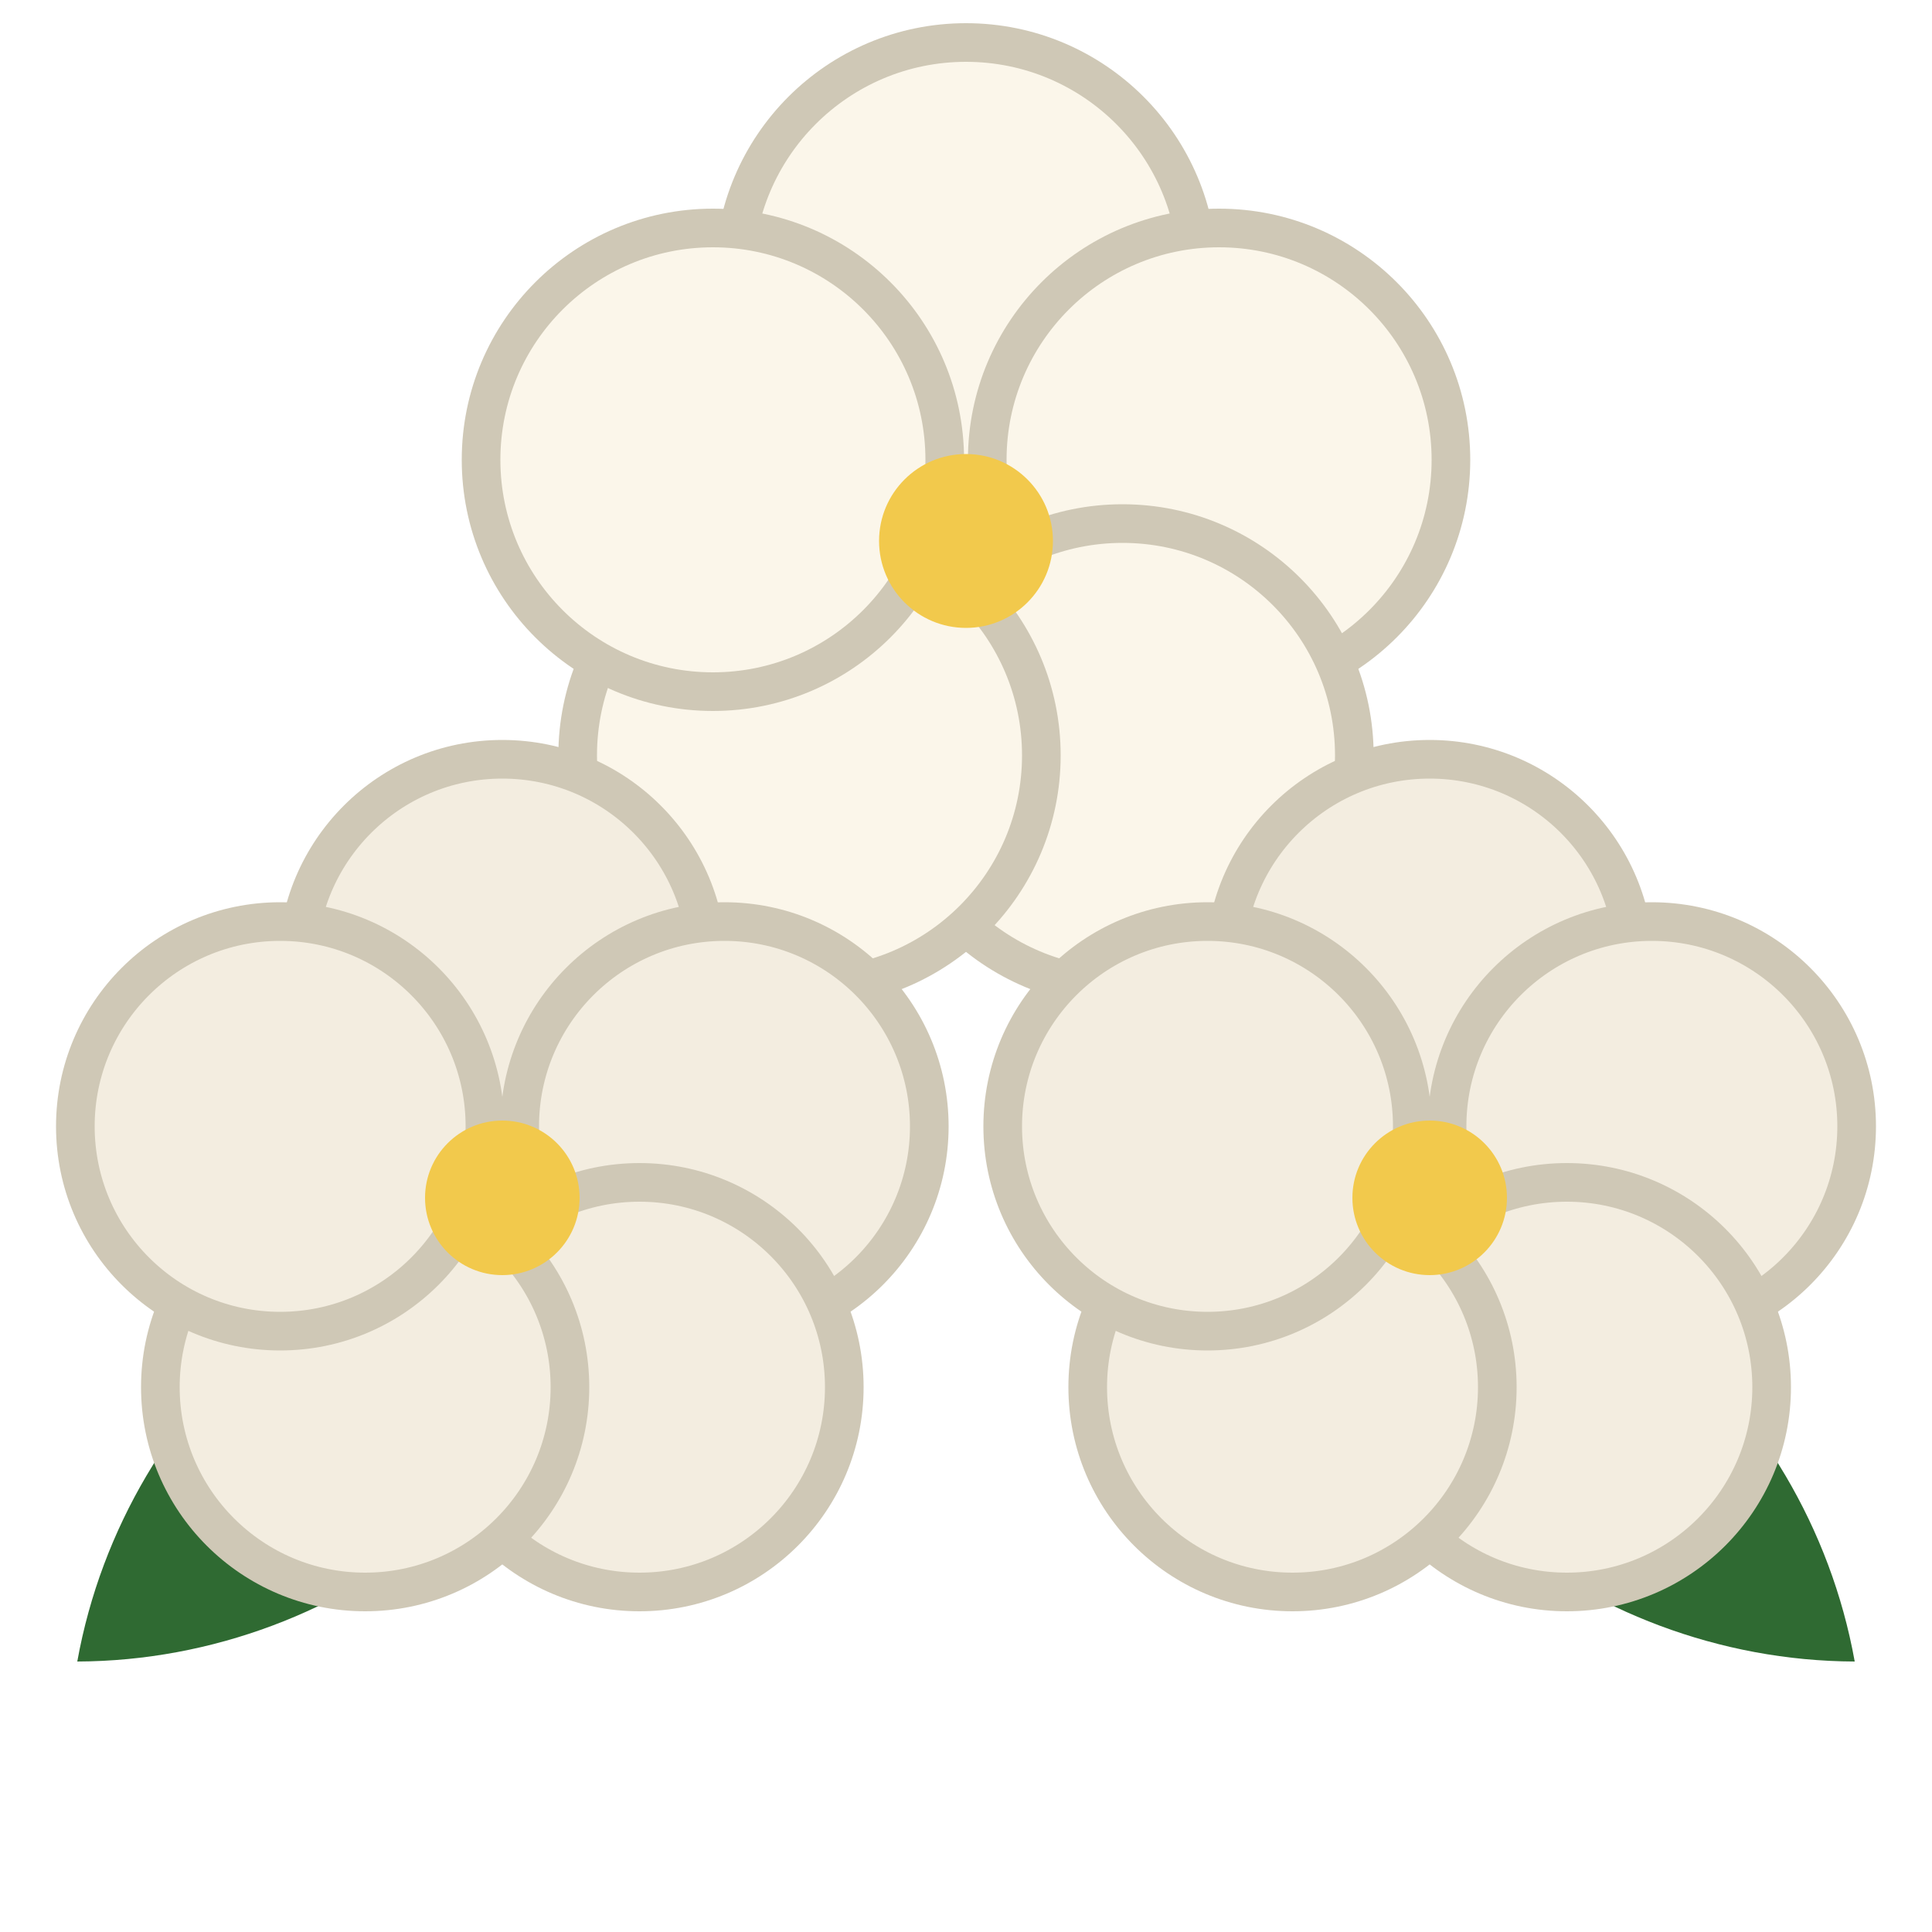
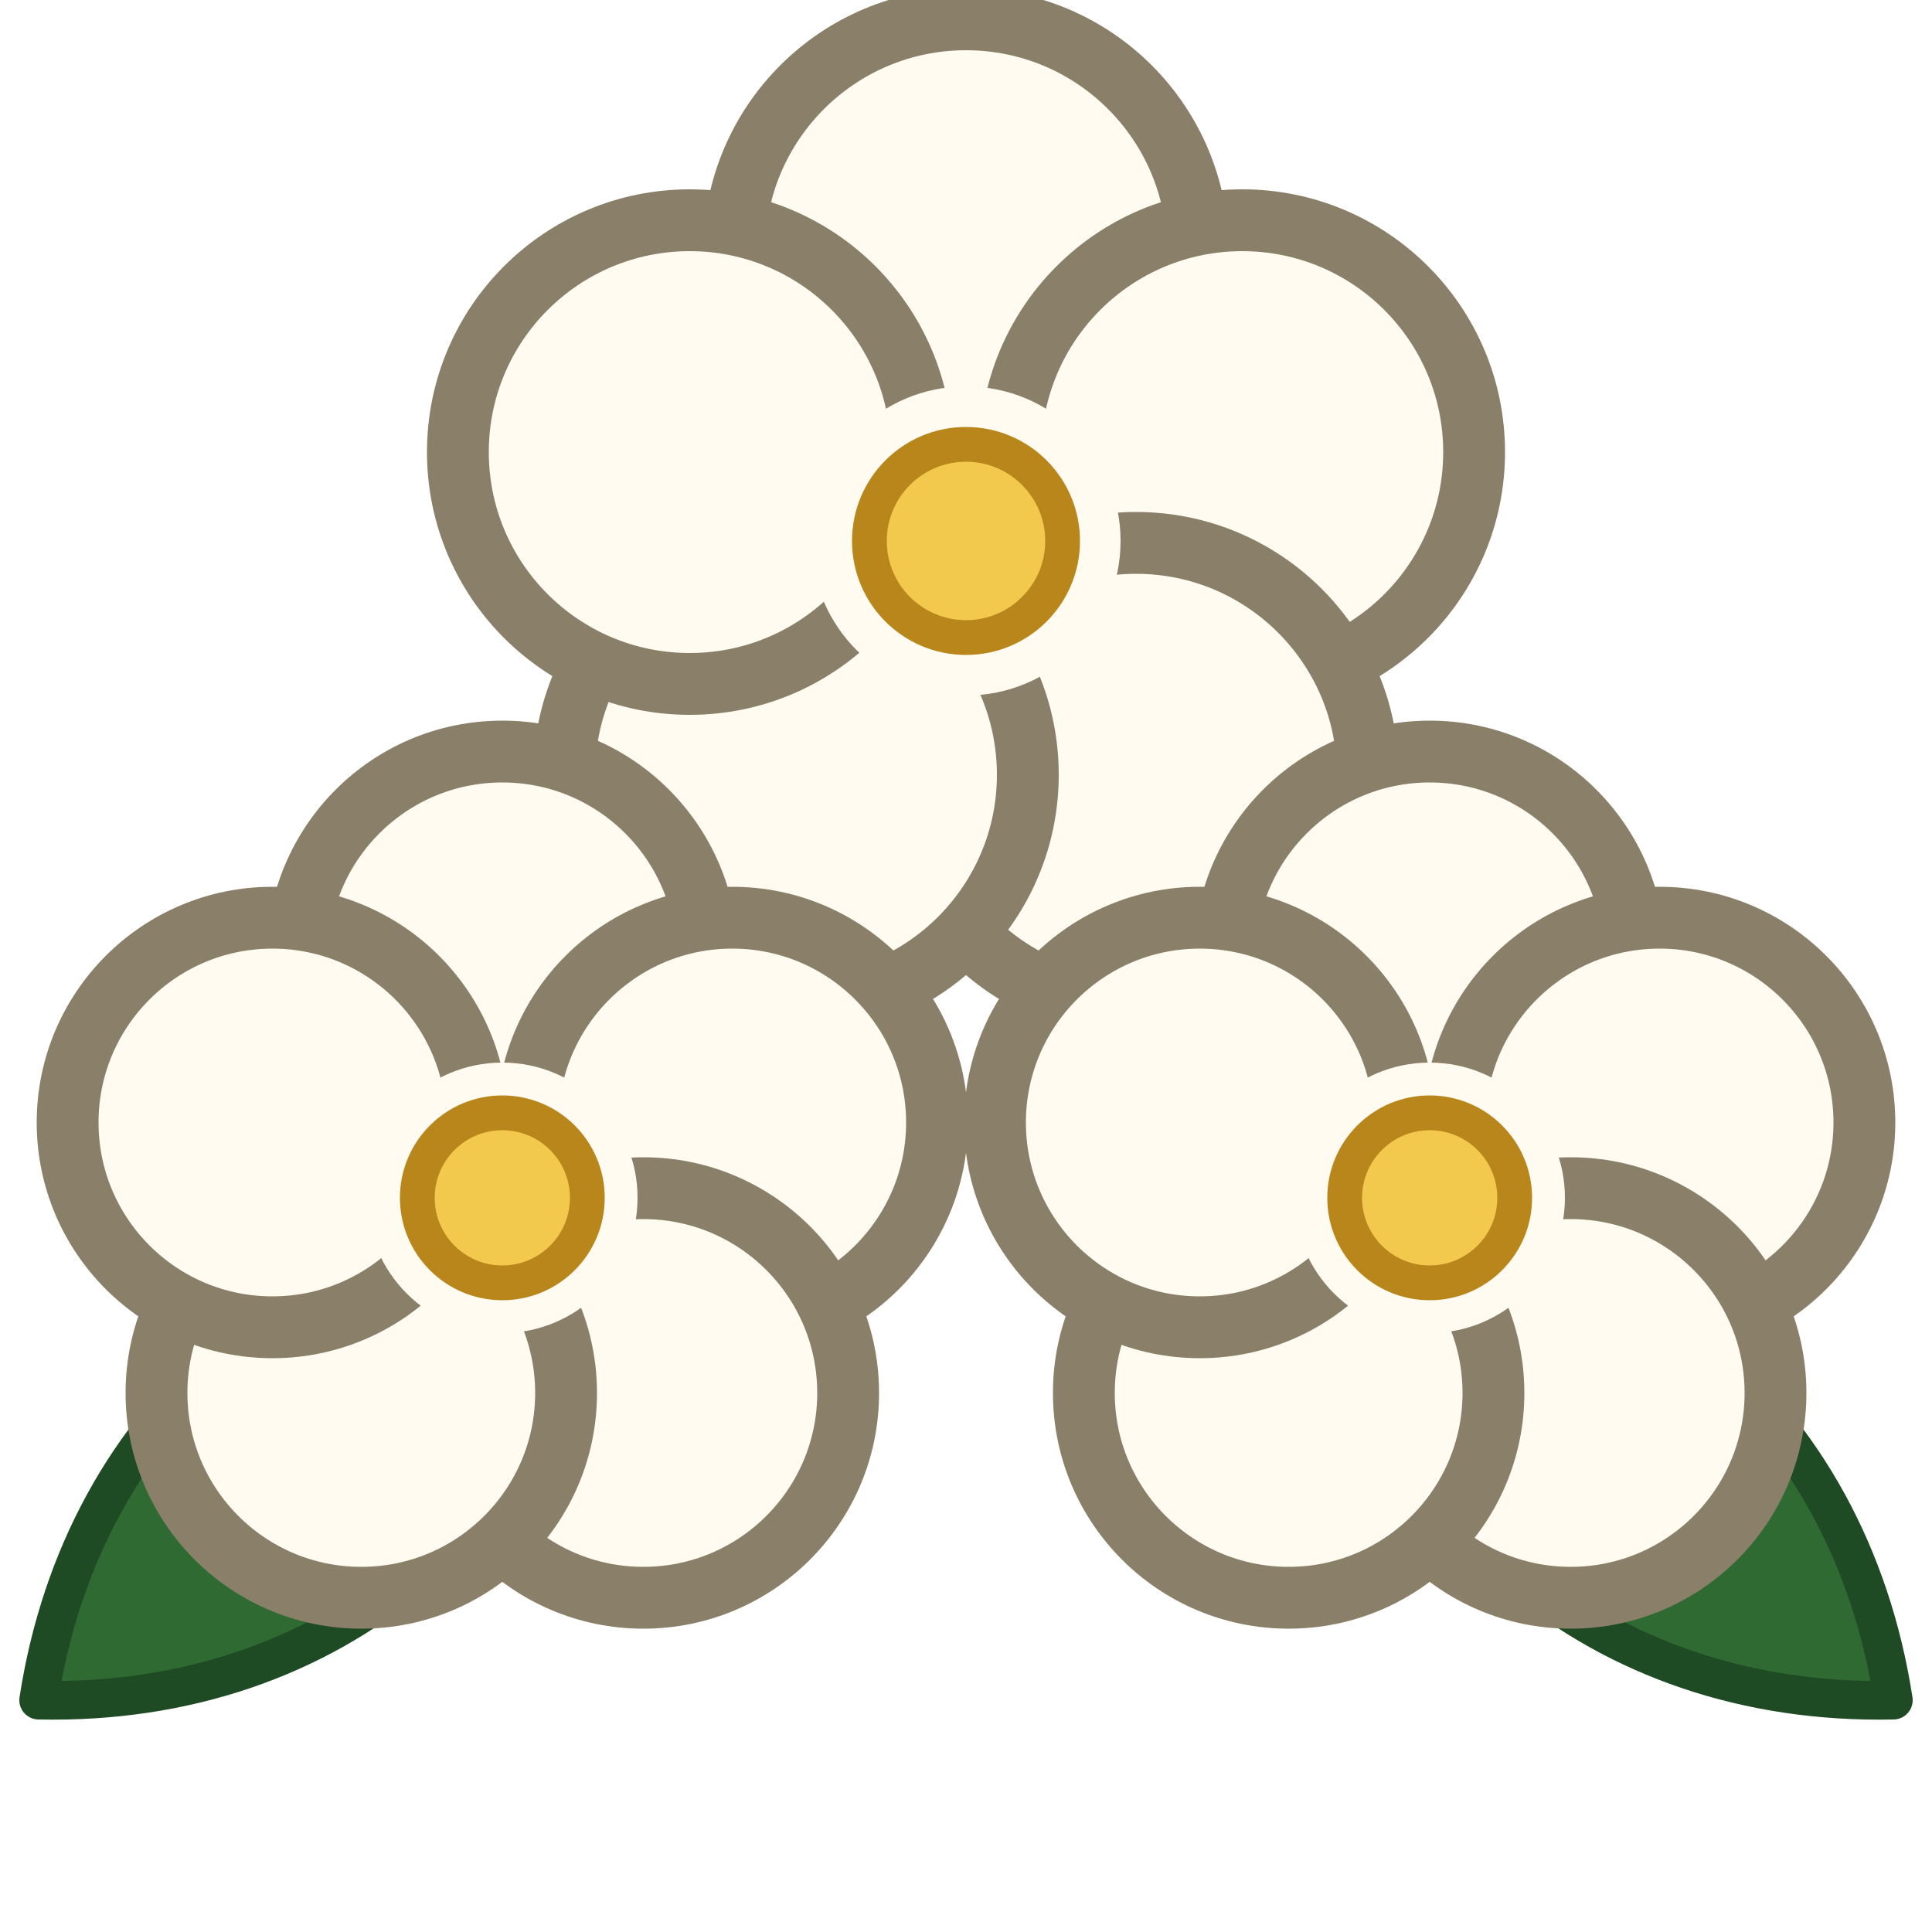
<svg xmlns="http://www.w3.org/2000/svg" viewBox="0 0 100 100">
-   <g transform="translate(4 86) rotate(-40)">
-     <path d="M0 0C10.8 -9 27 -9 36 0C27 9 10.8 9 0 0Z" fill="#2F6A32" />
+   <path d="M0 0C11.4 -10 26.6 -10 38 0C26.6 10 11.4 10 0 0Z" transform="translate(2 88) rotate(-40)" fill="#2F6A32" stroke="#1E4A24" stroke-width="2" stroke-linejoin="round" />
+   <path d="M0 0C11.4 -10 26.6 -10 38 0C26.6 10 11.4 10 0 0Z" transform="translate(98 88) rotate(220)" fill="#2F6A32" stroke="#1E4A24" stroke-width="2" stroke-linejoin="round" />
+   <g fill="#FFFBF0" stroke="#8A7F68" stroke-width="3.2">
+     <circle cx="50" cy="13" r="12" />
+     <circle cx="64.3" cy="23.4" r="12" />
+     <circle cx="58.8" cy="40.1" r="12" />
+     <circle cx="41.2" cy="40.1" r="12" />
+     <circle cx="35.7" cy="23.4" r="12" />
+     <circle cx="26" cy="49.5" r="10.6" />
+     <circle cx="37.9" cy="58.1" r="10.6" />
+     <circle cx="33.3" cy="72.1" r="10.6" />
+     <circle cx="18.7" cy="72.1" r="10.6" />
+     <circle cx="14.1" cy="58.1" r="10.6" />
+     <circle cx="74" cy="49.5" r="10.6" />
+     <circle cx="85.9" cy="58.1" r="10.6" />
+     <circle cx="81.3" cy="72.1" r="10.6" />
+     <circle cx="66.7" cy="72.1" r="10.6" />
+     <circle cx="62.1" cy="58.1" r="10.6" />
  </g>
-   <g transform="translate(96 86) rotate(220)">
-     <path d="M0 0C10.8 -9 27 -9 36 0C27 9 10.8 9 0 0Z" fill="#2F6A32" />
-   </g>
-   <g fill="#FBF6EA" stroke="#CFC8B6" stroke-width="2">
-     <circle cx="50" cy="14.2" r="12" />
-     <circle cx="63.1" cy="23.8" r="12" />
-     <circle cx="58.1" cy="39.1" r="12" />
-     <circle cx="41.9" cy="39.1" r="12" />
-     <circle cx="36.9" cy="23.8" r="12" />
-   </g>
-   <g fill="#F3EDE0" stroke="#CFC8B6" stroke-width="2">
-     <circle cx="26" cy="49.9" r="10.6" />
-     <circle cx="37.5" cy="58.3" r="10.6" />
-     <circle cx="33.1" cy="71.8" r="10.6" />
-     <circle cx="18.9" cy="71.8" r="10.6" />
-     <circle cx="14.5" cy="58.3" r="10.6" />
-   </g>
-   <g fill="#F3EDE0" stroke="#CFC8B6" stroke-width="2">
-     <circle cx="74" cy="49.9" r="10.6" />
-     <circle cx="85.5" cy="58.3" r="10.6" />
-     <circle cx="81.1" cy="71.8" r="10.6" />
-     <circle cx="66.9" cy="71.8" r="10.6" />
-     <circle cx="62.5" cy="58.3" r="10.6" />
-   </g>
-   <circle cx="50" cy="28" r="4.5" fill="#F2C94C" />
-   <circle cx="26" cy="62" r="4" fill="#F2C94C" />
-   <circle cx="74" cy="62" r="4" fill="#F2C94C" />
+   <circle cx="50" cy="28" r="8" fill="#FFFBF0" stroke="#8A7F68" stroke-width="0" />
+   <circle cx="26" cy="62" r="7" fill="#FFFBF0" stroke="#8A7F68" stroke-width="0" />
+   <circle cx="74" cy="62" r="7" fill="#FFFBF0" stroke="#8A7F68" stroke-width="0" />
+   <circle cx="50" cy="28" r="5" fill="#F2C94C" stroke="#B8861B" stroke-width="1.8" />
+   <circle cx="26" cy="62" r="4.4" fill="#F2C94C" stroke="#B8861B" stroke-width="1.8" />
+   <circle cx="74" cy="62" r="4.4" fill="#F2C94C" stroke="#B8861B" stroke-width="1.8" />
</svg>
